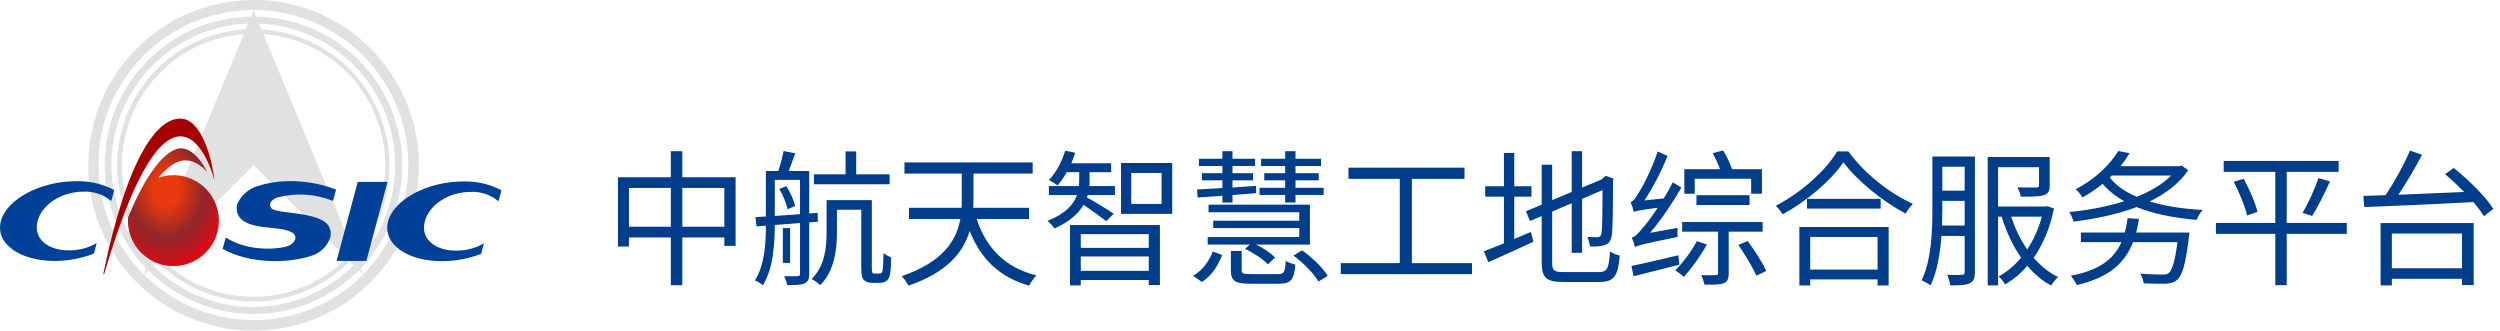
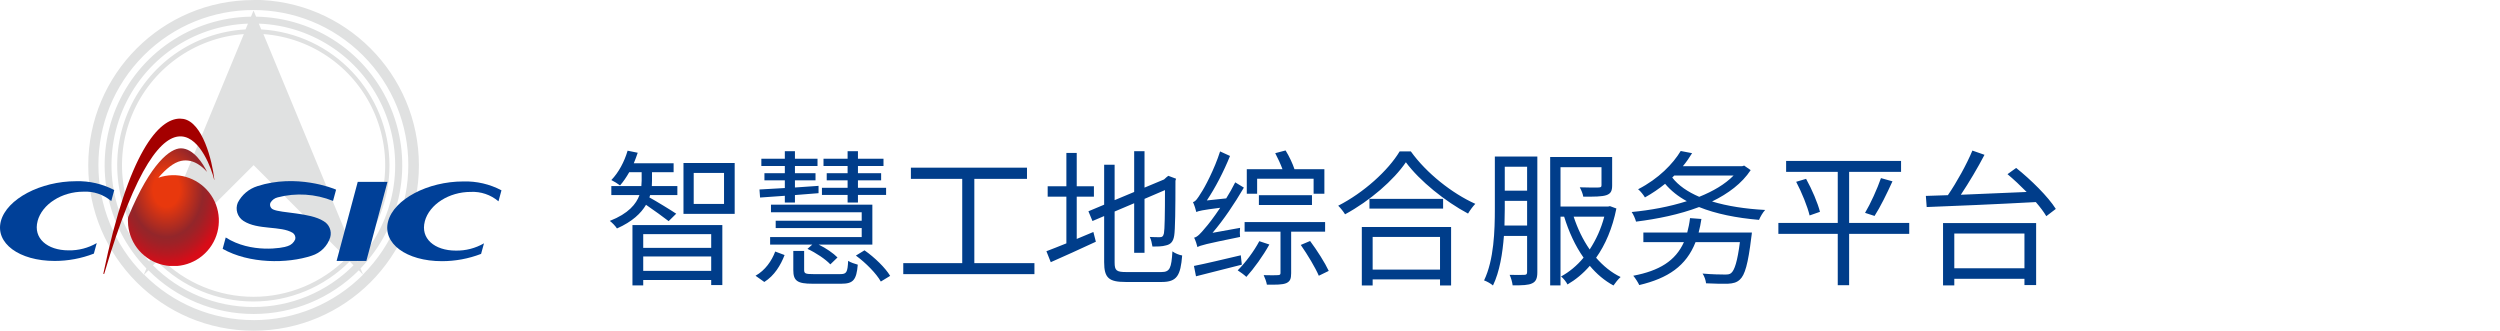
<svg xmlns="http://www.w3.org/2000/svg" id="图层_1" data-name="图层 1" viewBox="0 0 645.36 85.35">
  <defs>
    <style>.cls-1{fill:none;}.cls-2{fill:#e0e1e1;}.cls-3{fill:#004098;}.cls-4{clip-path:url(#clip-path);}.cls-5{fill:#a40000;}.cls-6{clip-path:url(#clip-path-2);}.cls-7{fill:url(#radial-gradient);}.cls-8{font-size:37.65px;fill:#003d8a;font-family:SimHei;}</style>
    <clipPath id="clip-path" transform="translate(-131 -231.04)">
      <rect class="cls-1" x="98.9" y="154.18" width="233.6" height="335.38" />
    </clipPath>
    <clipPath id="clip-path-2" transform="translate(-131 -231.04)">
      <path class="cls-1" d="M164.18,286.83a2.19,2.19,0,0,0-.16.76V288a11.51,11.51,0,0,0,.06,1.18,11.74,11.74,0,1,0,7.8-12.26c1.94-2.27,3.94-3.91,5.83-4.34,3.42-.76,6,2,6.64,2.75l.05,0c-.9-1.9-3.42-6-6.71-6-2.67,0-7.76,3.68-13.51,17.54" />
    </clipPath>
    <radialGradient id="radial-gradient" cx="119.5" cy="700.89" r="0.45" gradientTransform="matrix(33.4, 0, 0, -43.27, -3948.36, 30376.43)" gradientUnits="userSpaceOnUse">
      <stop offset="0" stop-color="#e8380d" />
      <stop offset="0.23" stop-color="#e8380d" />
      <stop offset="0.63" stop-color="#93262a" />
      <stop offset="0.72" stop-color="#9d2227" />
      <stop offset="0.86" stop-color="#b71820" />
      <stop offset="1" stop-color="#d80c18" />
    </radialGradient>
  </defs>
  <path class="cls-2" d="M224.72,301.92l-.66-1.58a38.35,38.35,0,0,0-26.95-65l-.66-1.59-.66,1.59a38.35,38.35,0,0,0-27,65l-.66,1.58a40,40,0,1,1,56.55,0m-53.13-3.39a35.05,35.05,0,0,0,49.71,0l1,1a36.54,36.54,0,0,1-51.79,0Zm22.84-59.9a35.11,35.11,0,0,0-24.23,58.42l-.62,1.5a36.57,36.57,0,0,1,25.47-61.41Zm37.15,35.08a35.19,35.19,0,0,0-33.11-35.08l-.62-1.49a36.58,36.58,0,0,1,25.47,61.4l-.63-1.5a35,35,0,0,0,8.89-23.33M199,239.84a33.94,33.94,0,0,1,23.21,56Zm-28.28,56a33.94,33.94,0,0,1,23.23-56Zm25.75-22.17,24,24a33.92,33.92,0,0,1-48.07,0Zm0,40a39.83,39.83,0,0,1-28.27-11.74l1.12-1.11a38.33,38.33,0,0,0,54.3,0l1.11,1.12a39.84,39.84,0,0,1-28.26,11.74m0-82.63a42.68,42.68,0,1,0,42.67,42.67A42.73,42.73,0,0,0,196.45,231" transform="translate(-131 -231.04)" />
  <path class="cls-3" d="M240.66,288.17c1.18-4.39,6.29-7.59,11.82-7.59a10.25,10.25,0,0,1,7.2,2.43l.77-2.84a19.81,19.81,0,0,0-9.85-2.29c-9.19,0-17.89,4.6-19.41,10.29s4.7,10.29,13.9,10.29a28.13,28.13,0,0,0,10.1-1.88l.75-2.73a14,14,0,0,1-7.27,1.88c-5.54,0-9.19-3.16-8-7.56" transform="translate(-131 -231.04)" />
  <path class="cls-3" d="M140.7,288.11c1.17-4.39,6.29-7.59,11.82-7.59a10.24,10.24,0,0,1,7.2,2.43l.77-2.85a19.92,19.92,0,0,0-9.85-2.28c-9.19,0-17.89,4.6-19.41,10.29s4.7,10.29,13.89,10.29a27.93,27.93,0,0,0,10.11-1.89l.74-2.72a14,14,0,0,1-7.26,1.88c-5.54,0-9.19-3.17-8-7.56" transform="translate(-131 -231.04)" />
  <polygon class="cls-3" points="86.89 67.36 94.57 67.36 100.03 46.94 92.35 46.94 86.89 67.36" />
  <g class="cls-4">
    <path class="cls-3" d="M197.43,279.1a8.58,8.58,0,0,0-5.05,4.27,3.84,3.84,0,0,0,1.46,4.69c3.7,2.42,9.65,1.21,12.72,3.09a1.58,1.58,0,0,1,.66,1.65,3.09,3.09,0,0,1-1.95,1.77c-1.23.52-9.48,1.94-16-2.23l-.79,2.94c6.85,3.87,16.7,3.86,23,1.76a7.26,7.26,0,0,0,4.77-4.74,3.67,3.67,0,0,0-1.76-4.2c-3.51-2.21-10.92-2-13-3a1.32,1.32,0,0,1-.67-1.73,2.94,2.94,0,0,1,1.86-1.38,22.77,22.77,0,0,1,14.29.92l.79-2.91c-.72-.35-10.29-4.16-20.34-.9" transform="translate(-131 -231.04)" />
  </g>
  <path class="cls-5" d="M157.66,301.73l.24,0c16.68-56.71,27.12-29.8,28.39-24.28h.05c-.57-5.05-3.06-14.83-8-15.71a5.26,5.26,0,0,0-.89-.08c-5.37,0-13.23,8.42-19.77,40" transform="translate(-131 -231.04)" />
  <g class="cls-6">
    <rect class="cls-7" x="33.02" y="38.25" width="23.47" height="30.4" />
  </g>
  <line class="cls-1" x1="54.51" y1="82.22" x2="54.6" y2="81.77" />
-   <text class="cls-8" transform="translate(155.92 70.65)">中航天智慧工地综合服务平台</text>
+   <text class="cls-8" transform="translate(155.92 70.65)">智慧工地综合服务平台</text>
</svg>
